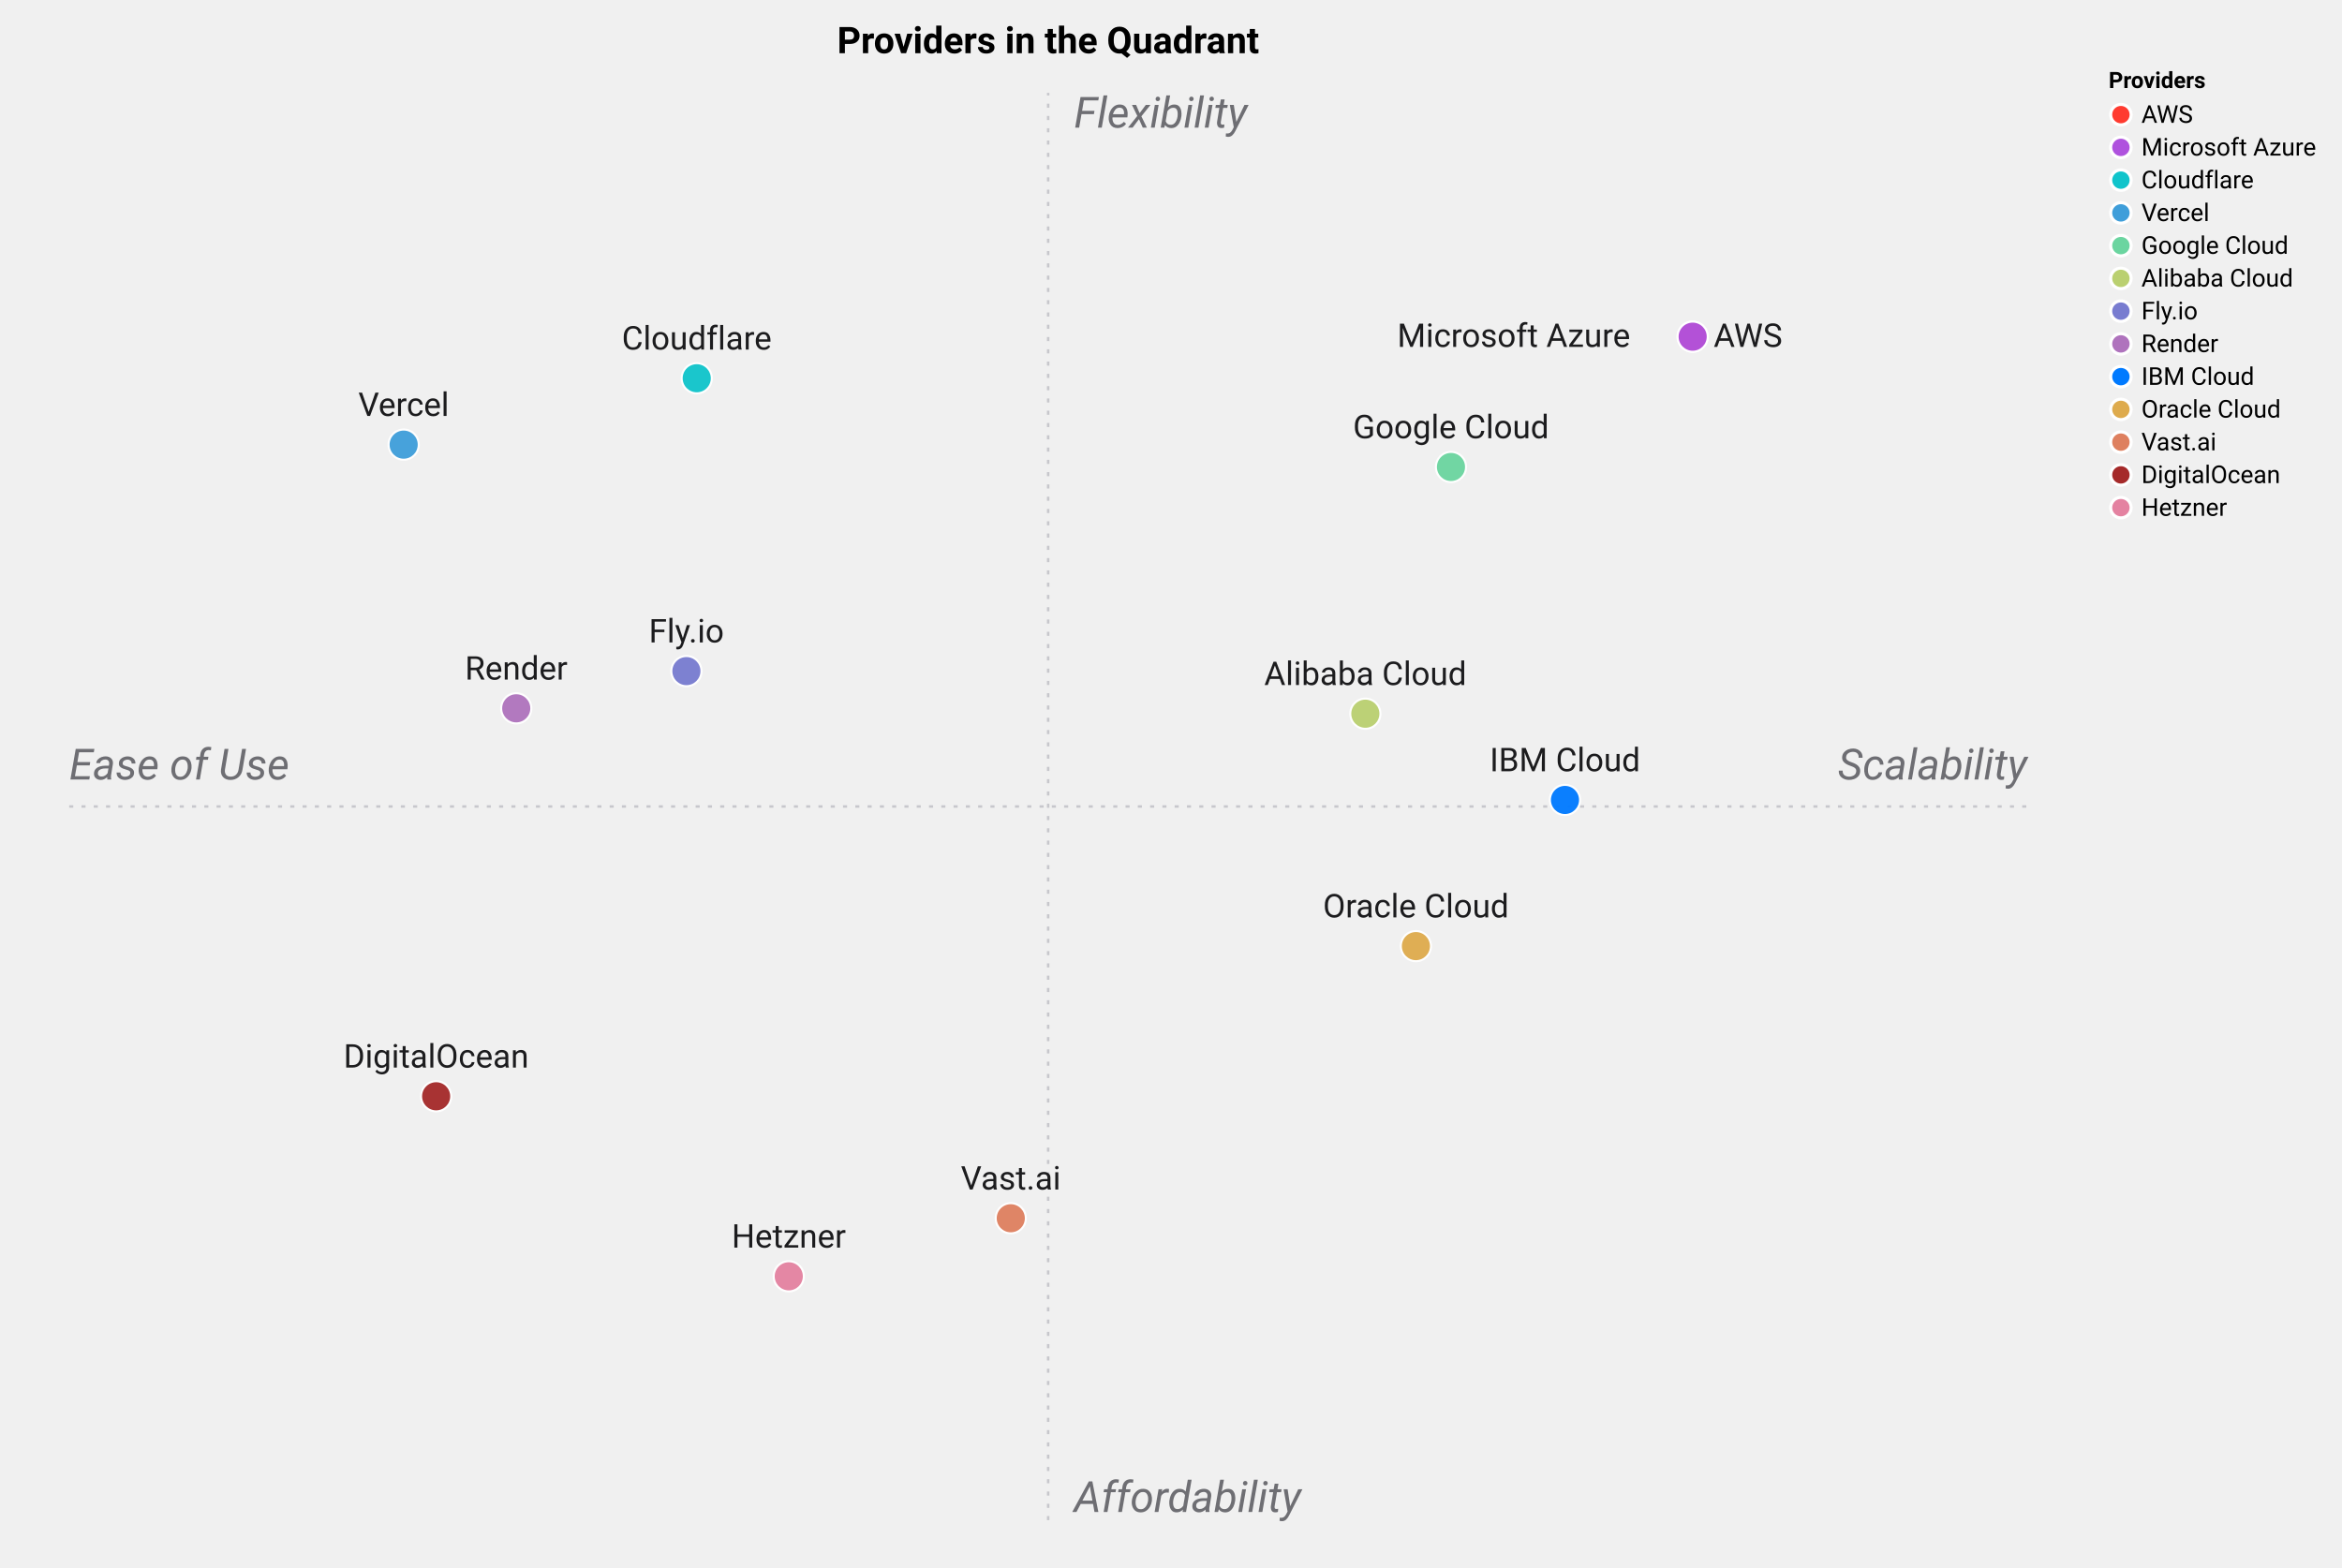
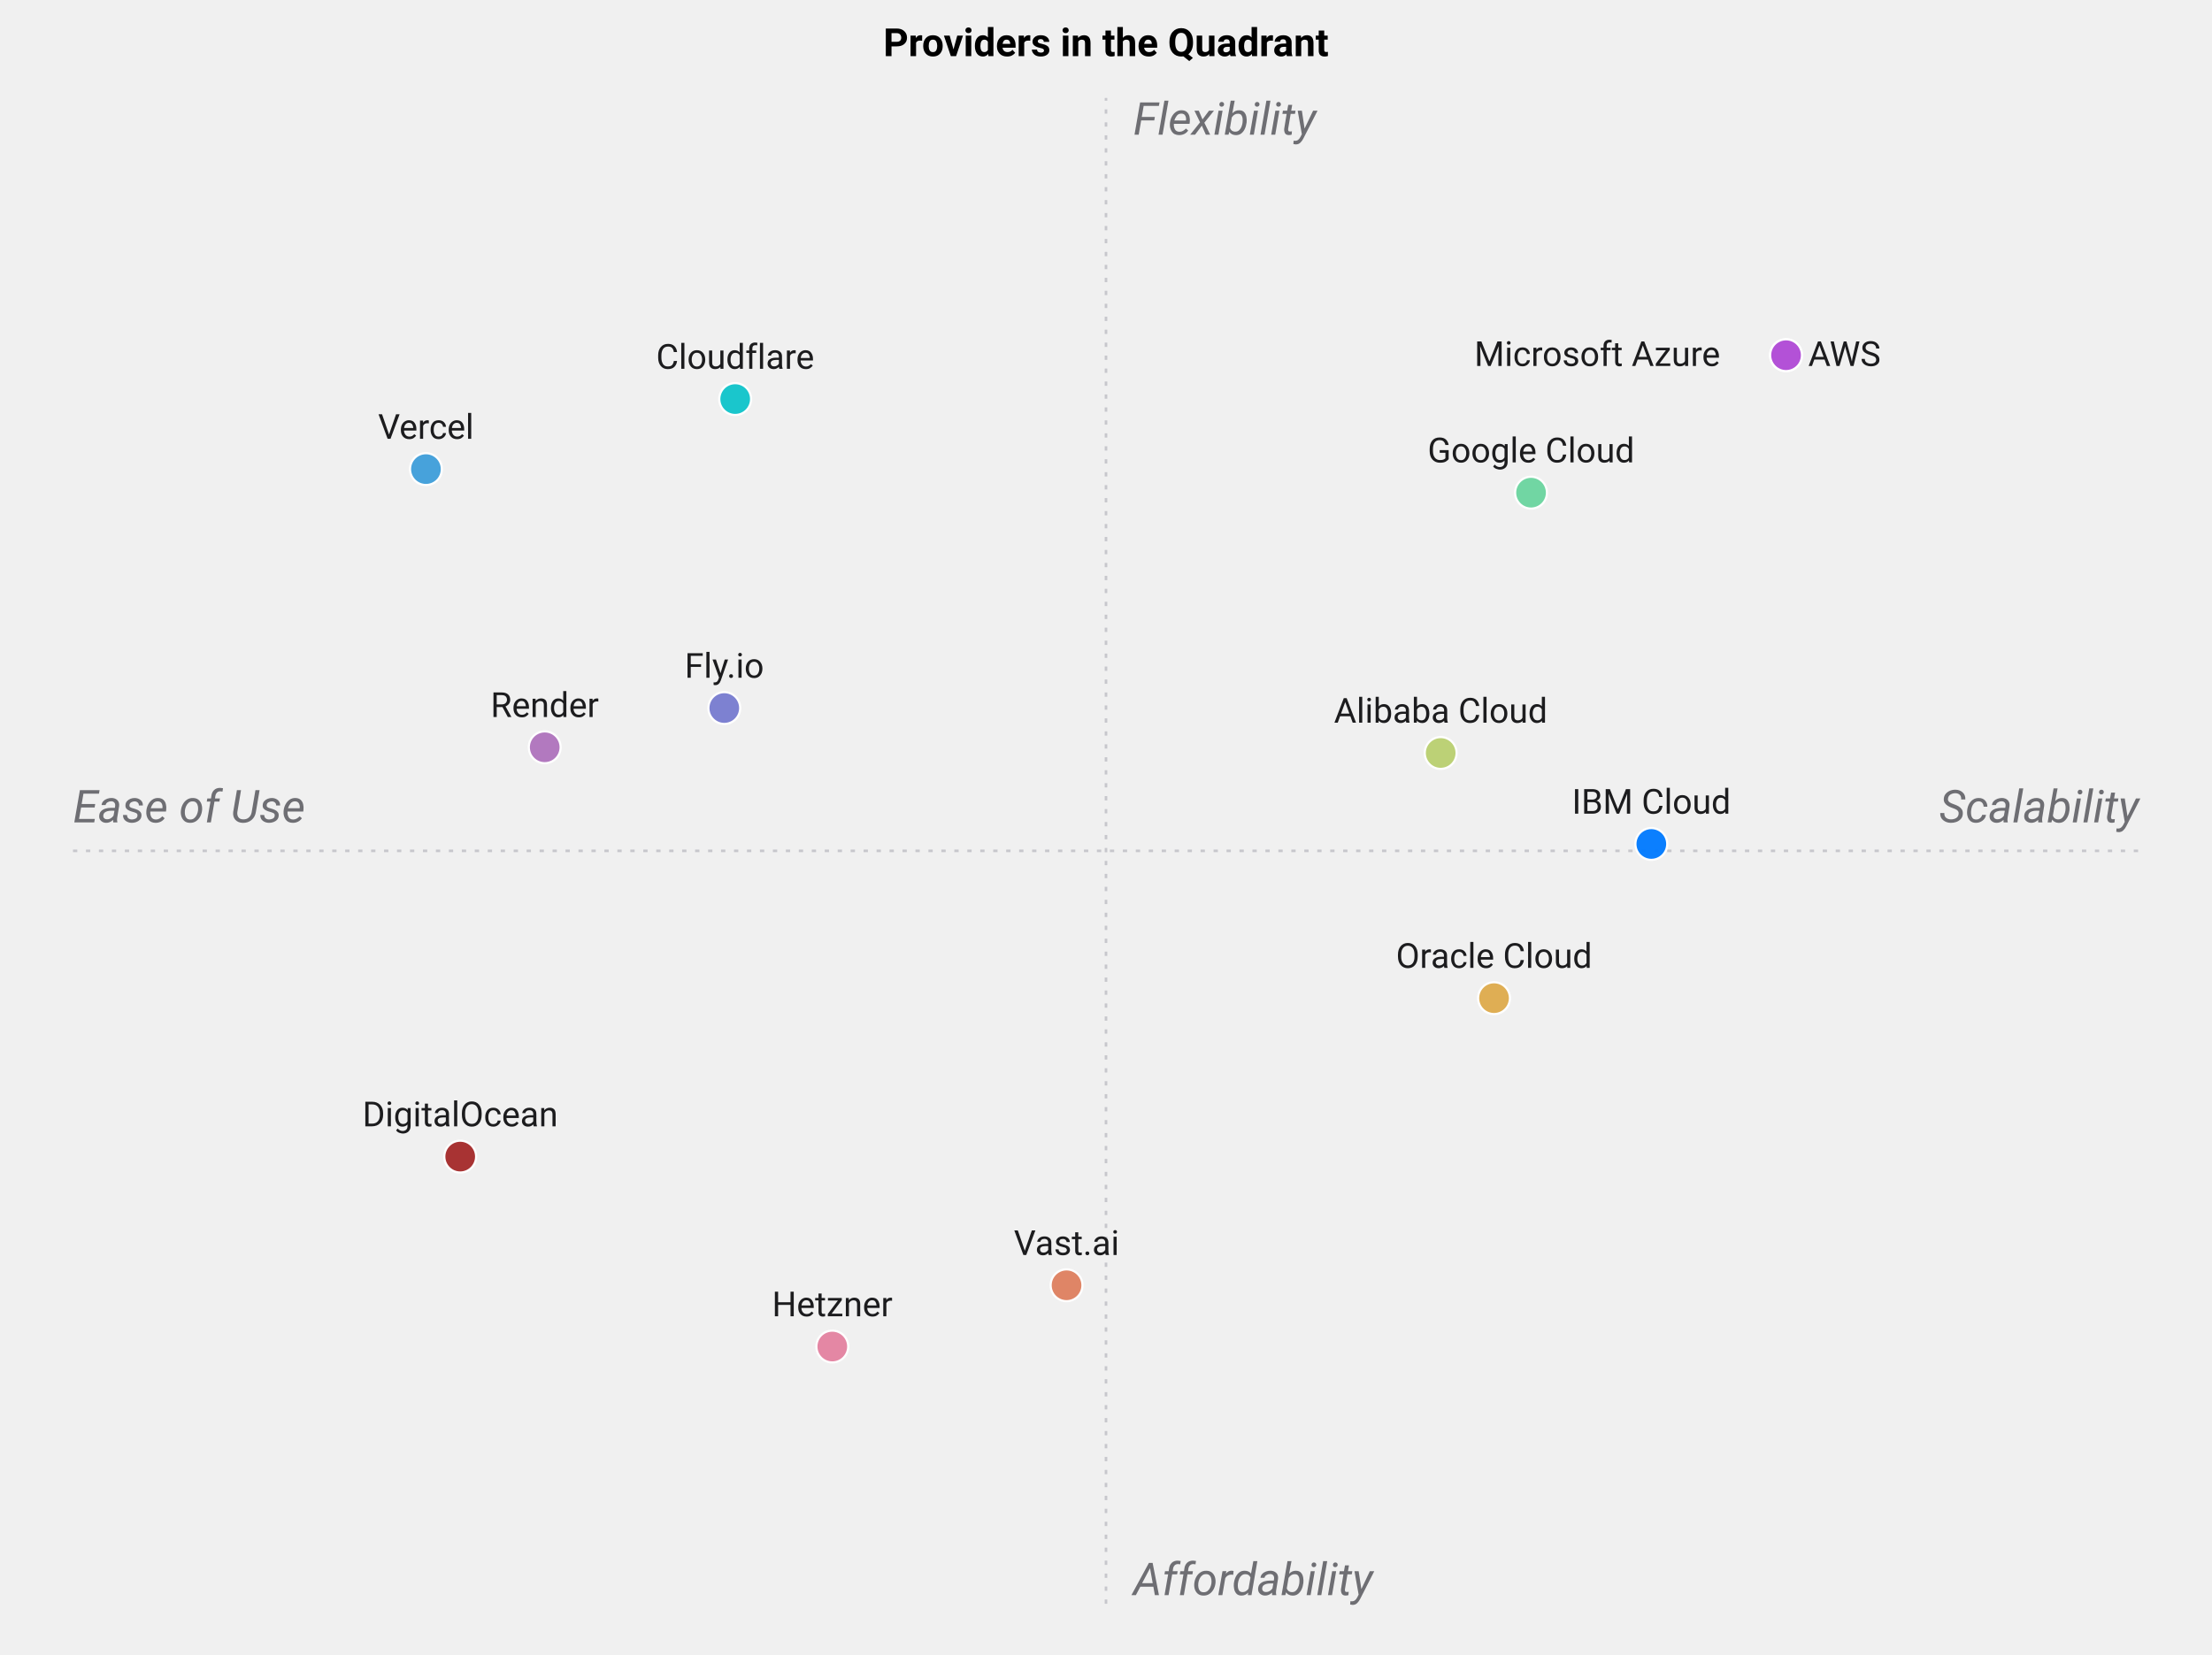
- <svg xmlns="http://www.w3.org/2000/svg" version="1.1" class="marks" width="1144" height="766" viewBox="0 0 1144 766">
+ <svg xmlns="http://www.w3.org/2000/svg" version="1.1" class="marks" width="1024" height="766" viewBox="0 0 1024 766">
  <g fill="none" stroke-miterlimit="10" transform="translate(12,34)">
    <g class="mark-group role-frame root" role="graphics-object" aria-roledescription="group mark container">
      <g transform="translate(0,0)">
        <path class="background" aria-hidden="true" d="M0,0h1000v720h-1000Z" />
        <g>
          <g class="mark-group role-axis">
            <g transform="translate(0.5,720.5)">
              <path class="background" aria-hidden="true" d="M0,0h0v0h0Z" pointer-events="none" />
              <g />
              <path class="foreground" aria-hidden="true" d="" pointer-events="none" display="none" />
            </g>
          </g>
          <g class="mark-group role-axis">
            <g transform="translate(0.5,0.5)">
              <path class="background" aria-hidden="true" d="M0,0h0v0h0Z" pointer-events="none" />
              <g />
              <path class="foreground" aria-hidden="true" d="" pointer-events="none" display="none" />
            </g>
          </g>
          <g class="mark-rule role-mark layer_0_marks" role="graphics-symbol" aria-roledescription="rule mark container">
            <line transform="translate(21.78877,360)" x2="956.422" y2="0" stroke="#C7C7CC" stroke-width="1.2" stroke-dasharray="2,4" />
          </g>
          <g class="mark-rule role-mark layer_1_marks" role="graphics-symbol" aria-roledescription="rule mark container">
            <line transform="translate(500,708.6429)" x2="0" y2="-697.286" stroke="#C7C7CC" stroke-width="1.2" stroke-dasharray="2,4" />
          </g>
          <g class="mark-text role-mark layer_2_marks" role="graphics-object" aria-roledescription="text mark container">
            <text aria-label="x: 3.3474786306; y: 0.102009480998; t: Scalability" role="graphics-symbol" aria-roledescription="text mark" text-anchor="end" transform="translate(978.2112,346.8191)" font-family="Roboto, -apple-system, Helvetica, Arial, sans-serif" font-size="21px" font-style="italic" fill="#6E6E73">Scalability</text>
          </g>
          <g class="mark-text role-mark layer_3_marks" role="graphics-object" aria-roledescription="text mark container">
            <text aria-label="x: −3.3474786306; y: 0.102009480998; t: Ease of Use" role="graphics-symbol" aria-roledescription="text mark" text-anchor="start" transform="translate(21.78877,346.8191)" font-family="Roboto, -apple-system, Helvetica, Arial, sans-serif" font-size="21px" font-style="italic" fill="#6E6E73">Ease of Use</text>
          </g>
          <g class="mark-text role-mark layer_4_marks" role="graphics-object" aria-roledescription="text mark container">
            <text aria-label="x: 0.0881495360264; y: 3.87381004089; t: Flexibility" role="graphics-symbol" aria-roledescription="text mark" text-anchor="start" transform="translate(512.5928,28.3571)" font-family="Roboto, -apple-system, Helvetica, Arial, sans-serif" font-size="21px" font-style="italic" fill="#6E6E73">Flexibility</text>
          </g>
          <g class="mark-text role-mark layer_5_marks" role="graphics-object" aria-roledescription="text mark container">
            <text aria-label="x: 0.0881495360264; y: −3.87381004089; t: Affordability" role="graphics-symbol" aria-roledescription="text mark" text-anchor="start" transform="translate(512.5928,704.6429)" font-family="Roboto, -apple-system, Helvetica, Arial, sans-serif" font-size="21px" font-style="italic" fill="#6E6E73">Affordability</text>
          </g>
          <g class="mark-symbol role-mark layer_6_marks" role="graphics-object" aria-roledescription="symbol mark container">
            <path aria-label="axis1: 2.20373840066; axis2: 2.55023702494; name: AWS; role: best" role="graphics-symbol" aria-roledescription="point" transform="translate(814.8198,130.4787)" d="M7.365,0A7.365,7.365,0,1,1,-7.365,0A7.365,7.365,0,1,1,7.365,0" fill="#FF3B30" stroke="white" stroke-width="1" opacity="0.95" />
            <path aria-label="axis1: 1.37734228257; axis2: 1.84297765368; name: Google Cloud; role: competitor" role="graphics-symbol" aria-roledescription="point" transform="translate(696.7632,194.132)" d="M7.365,0A7.365,7.365,0,1,1,-7.365,0A7.365,7.365,0,1,1,7.365,0" fill="#6BD5A0" stroke="white" stroke-width="1" opacity="0.95" />
            <path aria-label="axis1: 2.20373840066; axis2: 2.55023702494; name: Microsoft Azure; role: top" role="graphics-symbol" aria-roledescription="point" transform="translate(814.8198,130.4787)" d="M7.365,0A7.365,7.365,0,1,1,-7.365,0A7.365,7.365,0,1,1,7.365,0" fill="#AF52DE" stroke="white" stroke-width="1" opacity="0.95" />
            <path aria-label="axis1: 1.25739762463; axis2: −0.757832241437; name: Oracle Cloud; role: competitor" role="graphics-symbol" aria-roledescription="point" transform="translate(679.6282,428.2049)" d="M7.365,0A7.365,7.365,0,1,1,-7.365,0A7.365,7.365,0,1,1,7.365,0" fill="#DEAB4D" stroke="white" stroke-width="1" opacity="0.95" />
            <path aria-label="axis1: 1.76712601556; axis2: 0.0355304722544; name: IBM Cloud; role: right" role="graphics-symbol" aria-roledescription="point" transform="translate(752.4466,356.8023)" d="M7.365,0A7.365,7.365,0,1,1,-7.365,0A7.365,7.365,0,1,1,7.365,0" fill="#007AFF" stroke="white" stroke-width="1" opacity="0.95" />
            <path aria-label="axis1: 1.08453647724; axis2: 0.503639815059; name: Alibaba Cloud; role: competitor" role="graphics-symbol" aria-roledescription="point" transform="translate(654.9338,314.6724)" d="M7.365,0A7.365,7.365,0,1,1,-7.365,0A7.365,7.365,0,1,1,7.365,0" fill="#BAD070" stroke="white" stroke-width="1" opacity="0.95" />
            <path aria-label="axis1: −2.09267454863; axis2: −1.57301431066; name: DigitalOcean; role: worst" role="graphics-symbol" aria-roledescription="point" transform="translate(201.0465,501.5713)" d="M7.365,0A7.365,7.365,0,1,1,-7.365,0A7.365,7.365,0,1,1,7.365,0" fill="#A52A2A" stroke="white" stroke-width="1" opacity="0.95" />
            <path aria-label="axis1: −1.20161807245; axis2: 2.32456698356; name: Cloudflare; role: competitor" role="graphics-symbol" aria-roledescription="point" transform="translate(328.3403,150.789)" d="M7.365,0A7.365,7.365,0,1,1,-7.365,0A7.365,7.365,0,1,1,7.365,0" fill="#10C4CB" stroke="white" stroke-width="1" opacity="0.95" />
            <path aria-label="axis1: −2.20373840066; axis2: 1.96418662183; name: Vercel; role: competitor" role="graphics-symbol" aria-roledescription="point" transform="translate(185.1802,183.2232)" d="M7.365,0A7.365,7.365,0,1,1,-7.365,0A7.365,7.365,0,1,1,7.365,0" fill="#3F9EDA" stroke="white" stroke-width="1" opacity="0.95" />
            <path aria-label="axis1: −0.886945092191; axis2: −2.55023702494; name: Hetzner; role: competitor" role="graphics-symbol" aria-roledescription="point" transform="translate(373.2936,589.5213)" d="M7.365,0A7.365,7.365,0,1,1,-7.365,0A7.365,7.365,0,1,1,7.365,0" fill="#E482A1" stroke="white" stroke-width="1" opacity="0.95" />
            <path aria-label="axis1: −1.23693981361; axis2: 0.734849351106; name: Fly.io; role: competitor" role="graphics-symbol" aria-roledescription="point" transform="translate(323.2943,293.8636)" d="M7.365,0A7.365,7.365,0,1,1,-7.365,0A7.365,7.365,0,1,1,7.365,0" fill="#787CD0" stroke="white" stroke-width="1" opacity="0.95" />
            <path aria-label="axis1: −1.81881912059; axis2: 0.532890718784; name: Render; role: competitor" role="graphics-symbol" aria-roledescription="point" transform="translate(240.1687,312.0398)" d="M7.365,0A7.365,7.365,0,1,1,-7.365,0A7.365,7.365,0,1,1,7.365,0" fill="#AF73BD" stroke="white" stroke-width="1" opacity="0.95" />
            <path aria-label="axis1: −0.12782826664; axis2: −2.23508022818; name: Vast.ai; role: competitor" role="graphics-symbol" aria-roledescription="point" transform="translate(481.7388,561.1572)" d="M7.365,0A7.365,7.365,0,1,1,-7.365,0A7.365,7.365,0,1,1,7.365,0" fill="#DE805F" stroke="white" stroke-width="1" opacity="0.95" />
          </g>
          <g class="mark-text role-mark layer_7_marks" role="graphics-object" aria-roledescription="text mark container">
            <text aria-label="labelx: 2.39289751058; labely: 2.55023702494; label: AWS" role="graphics-symbol" aria-roledescription="text mark" text-anchor="middle" transform="translate(841.8425,135.4787)" font-family="Roboto, -apple-system, Helvetica, Arial, sans-serif" font-size="16px" fill="#1C1C1E">AWS</text>
            <text aria-label="labelx: 1.37734228257; labely: 2.05433998892; label: Google Cloud" role="graphics-symbol" aria-roledescription="text mark" text-anchor="middle" transform="translate(696.7632,180.1094)" font-family="Roboto, -apple-system, Helvetica, Arial, sans-serif" font-size="16px" fill="#1C1C1E">Google Cloud</text>
            <text aria-label="labelx: 1.59193164867; labely: 2.55023702494; label: Microsoft Azure" role="graphics-symbol" aria-roledescription="text mark" text-anchor="middle" transform="translate(727.4188,135.4787)" font-family="Roboto, -apple-system, Helvetica, Arial, sans-serif" font-size="16px" fill="#1C1C1E">Microsoft Azure</text>
            <text aria-label="labelx: 1.25739762463; labely: −0.546469906202; label: Oracle Cloud" role="graphics-symbol" aria-roledescription="text mark" text-anchor="middle" transform="translate(679.6282,414.1823)" font-family="Roboto, -apple-system, Helvetica, Arial, sans-serif" font-size="16px" fill="#1C1C1E">Oracle Cloud</text>
            <text aria-label="labelx: 1.76712601556; labely: 0.246892807489; label: IBM Cloud" role="graphics-symbol" aria-roledescription="text mark" text-anchor="middle" transform="translate(752.4466,342.7796)" font-family="Roboto, -apple-system, Helvetica, Arial, sans-serif" font-size="16px" fill="#1C1C1E">IBM Cloud</text>
            <text aria-label="labelx: 1.08453647724; labely: 0.715002150294; label: Alibaba Cloud" role="graphics-symbol" aria-roledescription="text mark" text-anchor="middle" transform="translate(654.9338,300.6498)" font-family="Roboto, -apple-system, Helvetica, Arial, sans-serif" font-size="16px" fill="#1C1C1E">Alibaba Cloud</text>
            <text aria-label="labelx: −2.09267454863; labely: −1.36165197542; label: DigitalOcean" role="graphics-symbol" aria-roledescription="text mark" text-anchor="middle" transform="translate(201.0465,487.5487)" font-family="Roboto, -apple-system, Helvetica, Arial, sans-serif" font-size="16px" fill="#1C1C1E">DigitalOcean</text>
            <text aria-label="labelx: −1.20161807245; labely: 2.5359293188; label: Cloudflare" role="graphics-symbol" aria-roledescription="text mark" text-anchor="middle" transform="translate(328.3403,136.7664)" font-family="Roboto, -apple-system, Helvetica, Arial, sans-serif" font-size="16px" fill="#1C1C1E">Cloudflare</text>
            <text aria-label="labelx: −2.20373840066; labely: 2.17554895706; label: Vercel" role="graphics-symbol" aria-roledescription="text mark" text-anchor="middle" transform="translate(185.1802,169.2006)" font-family="Roboto, -apple-system, Helvetica, Arial, sans-serif" font-size="16px" fill="#1C1C1E">Vercel</text>
            <text aria-label="labelx: −0.886945092191; labely: −2.33887468971; label: Hetzner" role="graphics-symbol" aria-roledescription="text mark" text-anchor="middle" transform="translate(373.2936,575.4987)" font-family="Roboto, -apple-system, Helvetica, Arial, sans-serif" font-size="16px" fill="#1C1C1E">Hetzner</text>
            <text aria-label="labelx: −1.23693981361; labely: 0.946211686341; label: Fly.io" role="graphics-symbol" aria-roledescription="text mark" text-anchor="middle" transform="translate(323.2943,279.8409)" font-family="Roboto, -apple-system, Helvetica, Arial, sans-serif" font-size="16px" fill="#1C1C1E">Fly.io</text>
            <text aria-label="labelx: −1.81881912059; labely: 0.744253054019; label: Render" role="graphics-symbol" aria-roledescription="text mark" text-anchor="middle" transform="translate(240.1687,298.0172)" font-family="Roboto, -apple-system, Helvetica, Arial, sans-serif" font-size="16px" fill="#1C1C1E">Render</text>
            <text aria-label="labelx: −0.12782826664; labely: −2.02371789295; label: Vast.ai" role="graphics-symbol" aria-roledescription="text mark" text-anchor="middle" transform="translate(481.7388,547.1346)" font-family="Roboto, -apple-system, Helvetica, Arial, sans-serif" font-size="16px" fill="#1C1C1E">Vast.ai</text>
          </g>
-           <g class="mark-group role-legend" role="graphics-symbol" aria-roledescription="legend" aria-label="Symbol legend titled 'Providers' for fill color with 13 values: AWS, Microsoft Azure, Cloudflare, Vercel, Google Cloud, ending with Hetzner">
-             <g transform="translate(1018,0)">
-               <path class="background" aria-hidden="true" d="M0,0h102v221h-102Z" pointer-events="none" />
-               <g>
-                 <g class="mark-group role-legend-entry">
-                   <g transform="translate(0,16)">
-                     <path class="background" aria-hidden="true" d="M0,0h0v0h0Z" pointer-events="none" />
-                     <g>
-                       <g class="mark-group role-scope" role="graphics-object" aria-roledescription="group mark container">
-                         <g transform="translate(0,0)">
-                           <path class="background" aria-hidden="true" d="M0,0h101.312v12.5h-101.312Z" pointer-events="none" opacity="1" />
-                           <g>
-                             <g class="mark-symbol role-legend-symbol" pointer-events="none">
-                               <path transform="translate(6,6)" d="M5,0A5,5,0,1,1,-5,0A5,5,0,1,1,5,0" fill="#FF3B30" stroke="white" stroke-width="1.5" opacity="1" />
-                             </g>
-                             <g class="mark-text role-legend-label" pointer-events="none">
-                               <text text-anchor="start" transform="translate(16,10)" font-family="Roboto, -apple-system, Helvetica, Arial, sans-serif" font-size="12px" fill="#000" opacity="1">AWS</text>
-                             </g>
-                           </g>
-                           <path class="foreground" aria-hidden="true" d="" pointer-events="none" display="none" />
-                         </g>
-                         <g transform="translate(0,16)">
-                           <path class="background" aria-hidden="true" d="M0,0h101.312v12.5h-101.312Z" pointer-events="none" opacity="1" />
-                           <g>
-                             <g class="mark-symbol role-legend-symbol" pointer-events="none">
-                               <path transform="translate(6,6)" d="M5,0A5,5,0,1,1,-5,0A5,5,0,1,1,5,0" fill="#AF52DE" stroke="white" stroke-width="1.5" opacity="1" />
-                             </g>
-                             <g class="mark-text role-legend-label" pointer-events="none">
-                               <text text-anchor="start" transform="translate(16,10)" font-family="Roboto, -apple-system, Helvetica, Arial, sans-serif" font-size="12px" fill="#000" opacity="1">Microsoft Azure</text>
-                             </g>
-                           </g>
-                           <path class="foreground" aria-hidden="true" d="" pointer-events="none" display="none" />
-                         </g>
-                         <g transform="translate(0,32)">
-                           <path class="background" aria-hidden="true" d="M0,0h101.312v12.5h-101.312Z" pointer-events="none" opacity="1" />
-                           <g>
-                             <g class="mark-symbol role-legend-symbol" pointer-events="none">
-                               <path transform="translate(6,6)" d="M5,0A5,5,0,1,1,-5,0A5,5,0,1,1,5,0" fill="#10C4CB" stroke="white" stroke-width="1.5" opacity="1" />
-                             </g>
-                             <g class="mark-text role-legend-label" pointer-events="none">
-                               <text text-anchor="start" transform="translate(16,10)" font-family="Roboto, -apple-system, Helvetica, Arial, sans-serif" font-size="12px" fill="#000" opacity="1">Cloudflare</text>
-                             </g>
-                           </g>
-                           <path class="foreground" aria-hidden="true" d="" pointer-events="none" display="none" />
-                         </g>
-                         <g transform="translate(0,48)">
-                           <path class="background" aria-hidden="true" d="M0,0h101.312v12.5h-101.312Z" pointer-events="none" opacity="1" />
-                           <g>
-                             <g class="mark-symbol role-legend-symbol" pointer-events="none">
-                               <path transform="translate(6,6)" d="M5,0A5,5,0,1,1,-5,0A5,5,0,1,1,5,0" fill="#3F9EDA" stroke="white" stroke-width="1.5" opacity="1" />
-                             </g>
-                             <g class="mark-text role-legend-label" pointer-events="none">
-                               <text text-anchor="start" transform="translate(16,10)" font-family="Roboto, -apple-system, Helvetica, Arial, sans-serif" font-size="12px" fill="#000" opacity="1">Vercel</text>
-                             </g>
-                           </g>
-                           <path class="foreground" aria-hidden="true" d="" pointer-events="none" display="none" />
-                         </g>
-                         <g transform="translate(0,64)">
-                           <path class="background" aria-hidden="true" d="M0,0h101.312v12.5h-101.312Z" pointer-events="none" opacity="1" />
-                           <g>
-                             <g class="mark-symbol role-legend-symbol" pointer-events="none">
-                               <path transform="translate(6,6)" d="M5,0A5,5,0,1,1,-5,0A5,5,0,1,1,5,0" fill="#6BD5A0" stroke="white" stroke-width="1.5" opacity="1" />
-                             </g>
-                             <g class="mark-text role-legend-label" pointer-events="none">
-                               <text text-anchor="start" transform="translate(16,10)" font-family="Roboto, -apple-system, Helvetica, Arial, sans-serif" font-size="12px" fill="#000" opacity="1">Google Cloud</text>
-                             </g>
-                           </g>
-                           <path class="foreground" aria-hidden="true" d="" pointer-events="none" display="none" />
-                         </g>
-                         <g transform="translate(0,80)">
-                           <path class="background" aria-hidden="true" d="M0,0h101.312v12.5h-101.312Z" pointer-events="none" opacity="1" />
-                           <g>
-                             <g class="mark-symbol role-legend-symbol" pointer-events="none">
-                               <path transform="translate(6,6)" d="M5,0A5,5,0,1,1,-5,0A5,5,0,1,1,5,0" fill="#BAD070" stroke="white" stroke-width="1.5" opacity="1" />
-                             </g>
-                             <g class="mark-text role-legend-label" pointer-events="none">
-                               <text text-anchor="start" transform="translate(16,10)" font-family="Roboto, -apple-system, Helvetica, Arial, sans-serif" font-size="12px" fill="#000" opacity="1">Alibaba Cloud</text>
-                             </g>
-                           </g>
-                           <path class="foreground" aria-hidden="true" d="" pointer-events="none" display="none" />
-                         </g>
-                         <g transform="translate(0,96)">
-                           <path class="background" aria-hidden="true" d="M0,0h101.312v12.5h-101.312Z" pointer-events="none" opacity="1" />
-                           <g>
-                             <g class="mark-symbol role-legend-symbol" pointer-events="none">
-                               <path transform="translate(6,6)" d="M5,0A5,5,0,1,1,-5,0A5,5,0,1,1,5,0" fill="#787CD0" stroke="white" stroke-width="1.5" opacity="1" />
-                             </g>
-                             <g class="mark-text role-legend-label" pointer-events="none">
-                               <text text-anchor="start" transform="translate(16,10)" font-family="Roboto, -apple-system, Helvetica, Arial, sans-serif" font-size="12px" fill="#000" opacity="1">Fly.io</text>
-                             </g>
-                           </g>
-                           <path class="foreground" aria-hidden="true" d="" pointer-events="none" display="none" />
-                         </g>
-                         <g transform="translate(0,112)">
-                           <path class="background" aria-hidden="true" d="M0,0h101.312v12.5h-101.312Z" pointer-events="none" opacity="1" />
-                           <g>
-                             <g class="mark-symbol role-legend-symbol" pointer-events="none">
-                               <path transform="translate(6,6)" d="M5,0A5,5,0,1,1,-5,0A5,5,0,1,1,5,0" fill="#AF73BD" stroke="white" stroke-width="1.5" opacity="1" />
-                             </g>
-                             <g class="mark-text role-legend-label" pointer-events="none">
-                               <text text-anchor="start" transform="translate(16,10)" font-family="Roboto, -apple-system, Helvetica, Arial, sans-serif" font-size="12px" fill="#000" opacity="1">Render</text>
-                             </g>
-                           </g>
-                           <path class="foreground" aria-hidden="true" d="" pointer-events="none" display="none" />
-                         </g>
-                         <g transform="translate(0,128)">
-                           <path class="background" aria-hidden="true" d="M0,0h101.312v12.5h-101.312Z" pointer-events="none" opacity="1" />
-                           <g>
-                             <g class="mark-symbol role-legend-symbol" pointer-events="none">
-                               <path transform="translate(6,6)" d="M5,0A5,5,0,1,1,-5,0A5,5,0,1,1,5,0" fill="#007AFF" stroke="white" stroke-width="1.5" opacity="1" />
-                             </g>
-                             <g class="mark-text role-legend-label" pointer-events="none">
-                               <text text-anchor="start" transform="translate(16,10)" font-family="Roboto, -apple-system, Helvetica, Arial, sans-serif" font-size="12px" fill="#000" opacity="1">IBM Cloud</text>
-                             </g>
-                           </g>
-                           <path class="foreground" aria-hidden="true" d="" pointer-events="none" display="none" />
-                         </g>
-                         <g transform="translate(0,144)">
-                           <path class="background" aria-hidden="true" d="M0,0h101.312v12.5h-101.312Z" pointer-events="none" opacity="1" />
-                           <g>
-                             <g class="mark-symbol role-legend-symbol" pointer-events="none">
-                               <path transform="translate(6,6)" d="M5,0A5,5,0,1,1,-5,0A5,5,0,1,1,5,0" fill="#DEAB4D" stroke="white" stroke-width="1.5" opacity="1" />
-                             </g>
-                             <g class="mark-text role-legend-label" pointer-events="none">
-                               <text text-anchor="start" transform="translate(16,10)" font-family="Roboto, -apple-system, Helvetica, Arial, sans-serif" font-size="12px" fill="#000" opacity="1">Oracle Cloud</text>
-                             </g>
-                           </g>
-                           <path class="foreground" aria-hidden="true" d="" pointer-events="none" display="none" />
-                         </g>
-                         <g transform="translate(0,160)">
-                           <path class="background" aria-hidden="true" d="M0,0h101.312v12.5h-101.312Z" pointer-events="none" opacity="1" />
-                           <g>
-                             <g class="mark-symbol role-legend-symbol" pointer-events="none">
-                               <path transform="translate(6,6)" d="M5,0A5,5,0,1,1,-5,0A5,5,0,1,1,5,0" fill="#DE805F" stroke="white" stroke-width="1.5" opacity="1" />
-                             </g>
-                             <g class="mark-text role-legend-label" pointer-events="none">
-                               <text text-anchor="start" transform="translate(16,10)" font-family="Roboto, -apple-system, Helvetica, Arial, sans-serif" font-size="12px" fill="#000" opacity="1">Vast.ai</text>
-                             </g>
-                           </g>
-                           <path class="foreground" aria-hidden="true" d="" pointer-events="none" display="none" />
-                         </g>
-                         <g transform="translate(0,176)">
-                           <path class="background" aria-hidden="true" d="M0,0h101.312v12.5h-101.312Z" pointer-events="none" opacity="1" />
-                           <g>
-                             <g class="mark-symbol role-legend-symbol" pointer-events="none">
-                               <path transform="translate(6,6)" d="M5,0A5,5,0,1,1,-5,0A5,5,0,1,1,5,0" fill="#A52A2A" stroke="white" stroke-width="1.5" opacity="1" />
-                             </g>
-                             <g class="mark-text role-legend-label" pointer-events="none">
-                               <text text-anchor="start" transform="translate(16,10)" font-family="Roboto, -apple-system, Helvetica, Arial, sans-serif" font-size="12px" fill="#000" opacity="1">DigitalOcean</text>
-                             </g>
-                           </g>
-                           <path class="foreground" aria-hidden="true" d="" pointer-events="none" display="none" />
-                         </g>
-                         <g transform="translate(0,192)">
-                           <path class="background" aria-hidden="true" d="M0,0h101.312v12.5h-101.312Z" pointer-events="none" opacity="1" />
-                           <g>
-                             <g class="mark-symbol role-legend-symbol" pointer-events="none">
-                               <path transform="translate(6,6)" d="M5,0A5,5,0,1,1,-5,0A5,5,0,1,1,5,0" fill="#E482A1" stroke="white" stroke-width="1.5" opacity="1" />
-                             </g>
-                             <g class="mark-text role-legend-label" pointer-events="none">
-                               <text text-anchor="start" transform="translate(16,10)" font-family="Roboto, -apple-system, Helvetica, Arial, sans-serif" font-size="12px" fill="#000" opacity="1">Hetzner</text>
-                             </g>
-                           </g>
-                           <path class="foreground" aria-hidden="true" d="" pointer-events="none" display="none" />
-                         </g>
-                       </g>
-                     </g>
-                     <path class="foreground" aria-hidden="true" d="" pointer-events="none" display="none" />
-                   </g>
-                 </g>
-                 <g class="mark-text role-legend-title" pointer-events="none">
-                   <text text-anchor="start" transform="translate(0,9)" font-family="Roboto, -apple-system, Helvetica, Arial, sans-serif" font-size="11px" font-weight="bold" fill="#000" opacity="1">Providers</text>
-                 </g>
-               </g>
-               <path class="foreground" aria-hidden="true" d="" pointer-events="none" display="none" />
-             </g>
-           </g>
          <g class="mark-group role-title">
            <g transform="translate(500,-22)">
              <path class="background" aria-hidden="true" d="M0,0h0v0h0Z" pointer-events="none" />
              <g>
                <g class="mark-text role-title-text" role="graphics-symbol" aria-roledescription="title" aria-label="Title text 'Providers in the Quadrant'" pointer-events="none">
                  <text text-anchor="middle" transform="translate(0,14)" font-family="Roboto, -apple-system, Helvetica, Arial, sans-serif" font-size="18px" font-weight="bold" fill="#000" opacity="1">Providers in the Quadrant</text>
                </g>
              </g>
              <path class="foreground" aria-hidden="true" d="" pointer-events="none" display="none" />
            </g>
          </g>
        </g>
        <path class="foreground" aria-hidden="true" d="" display="none" />
      </g>
    </g>
  </g>
</svg>
